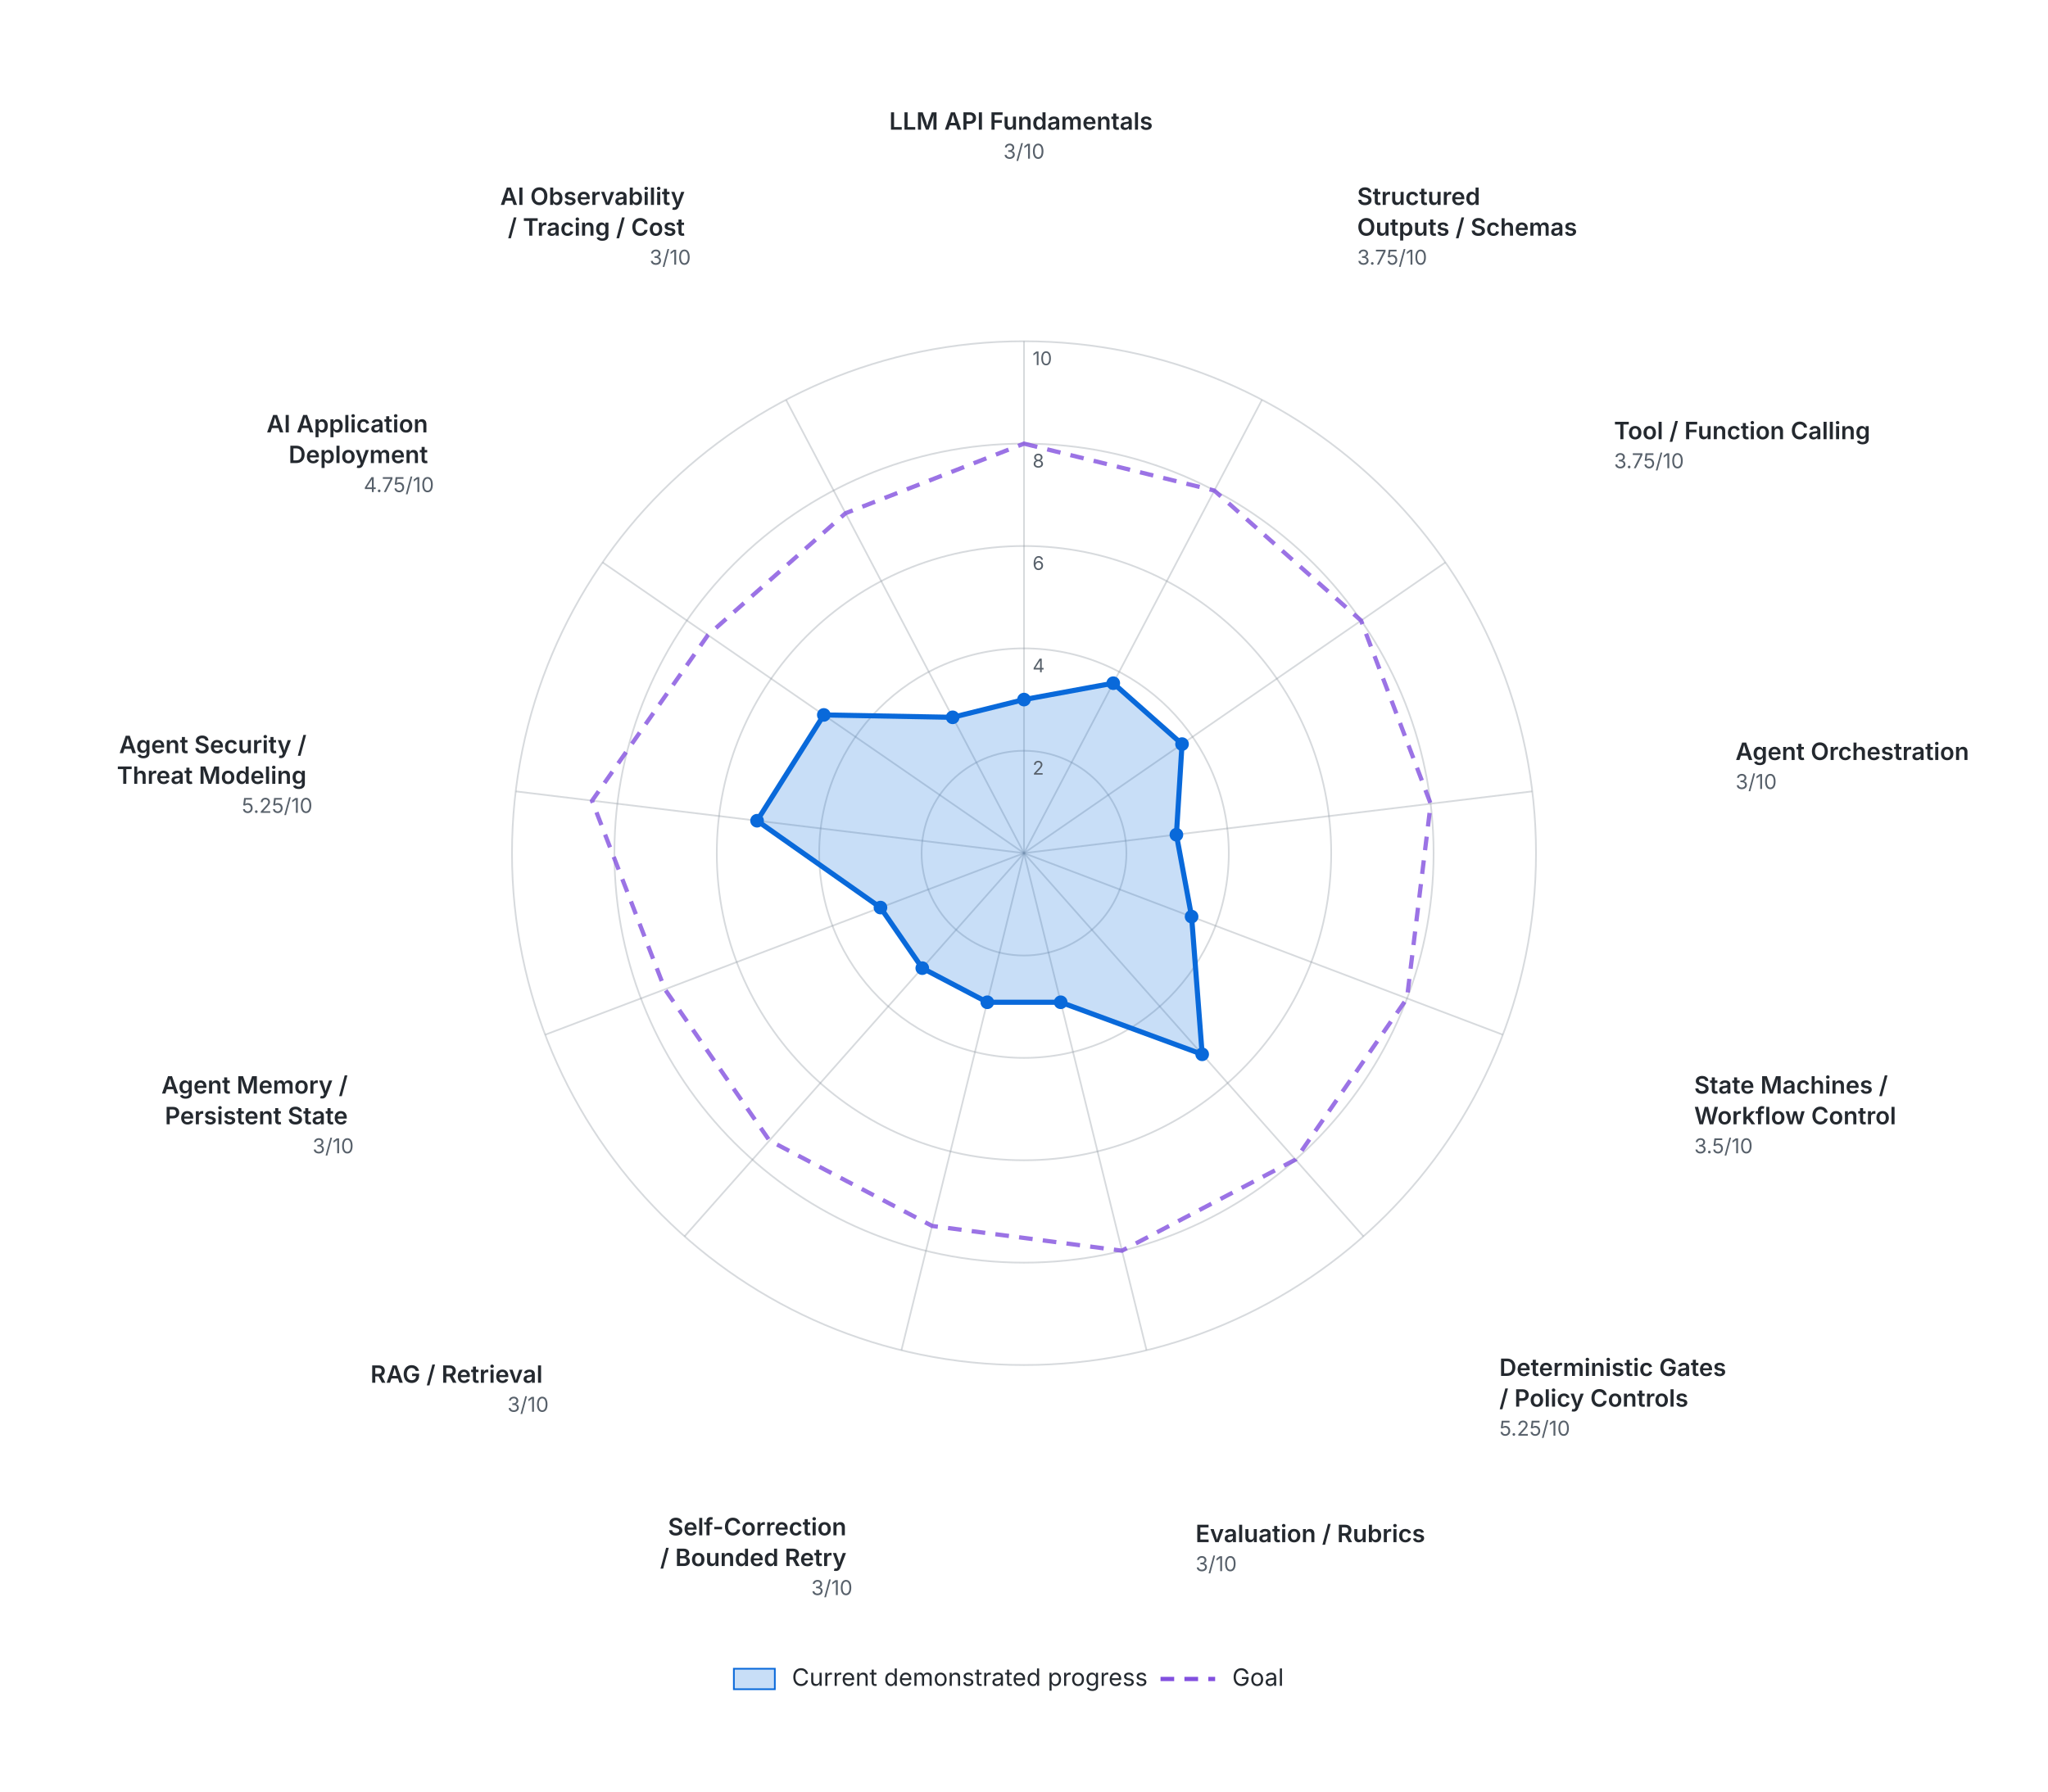
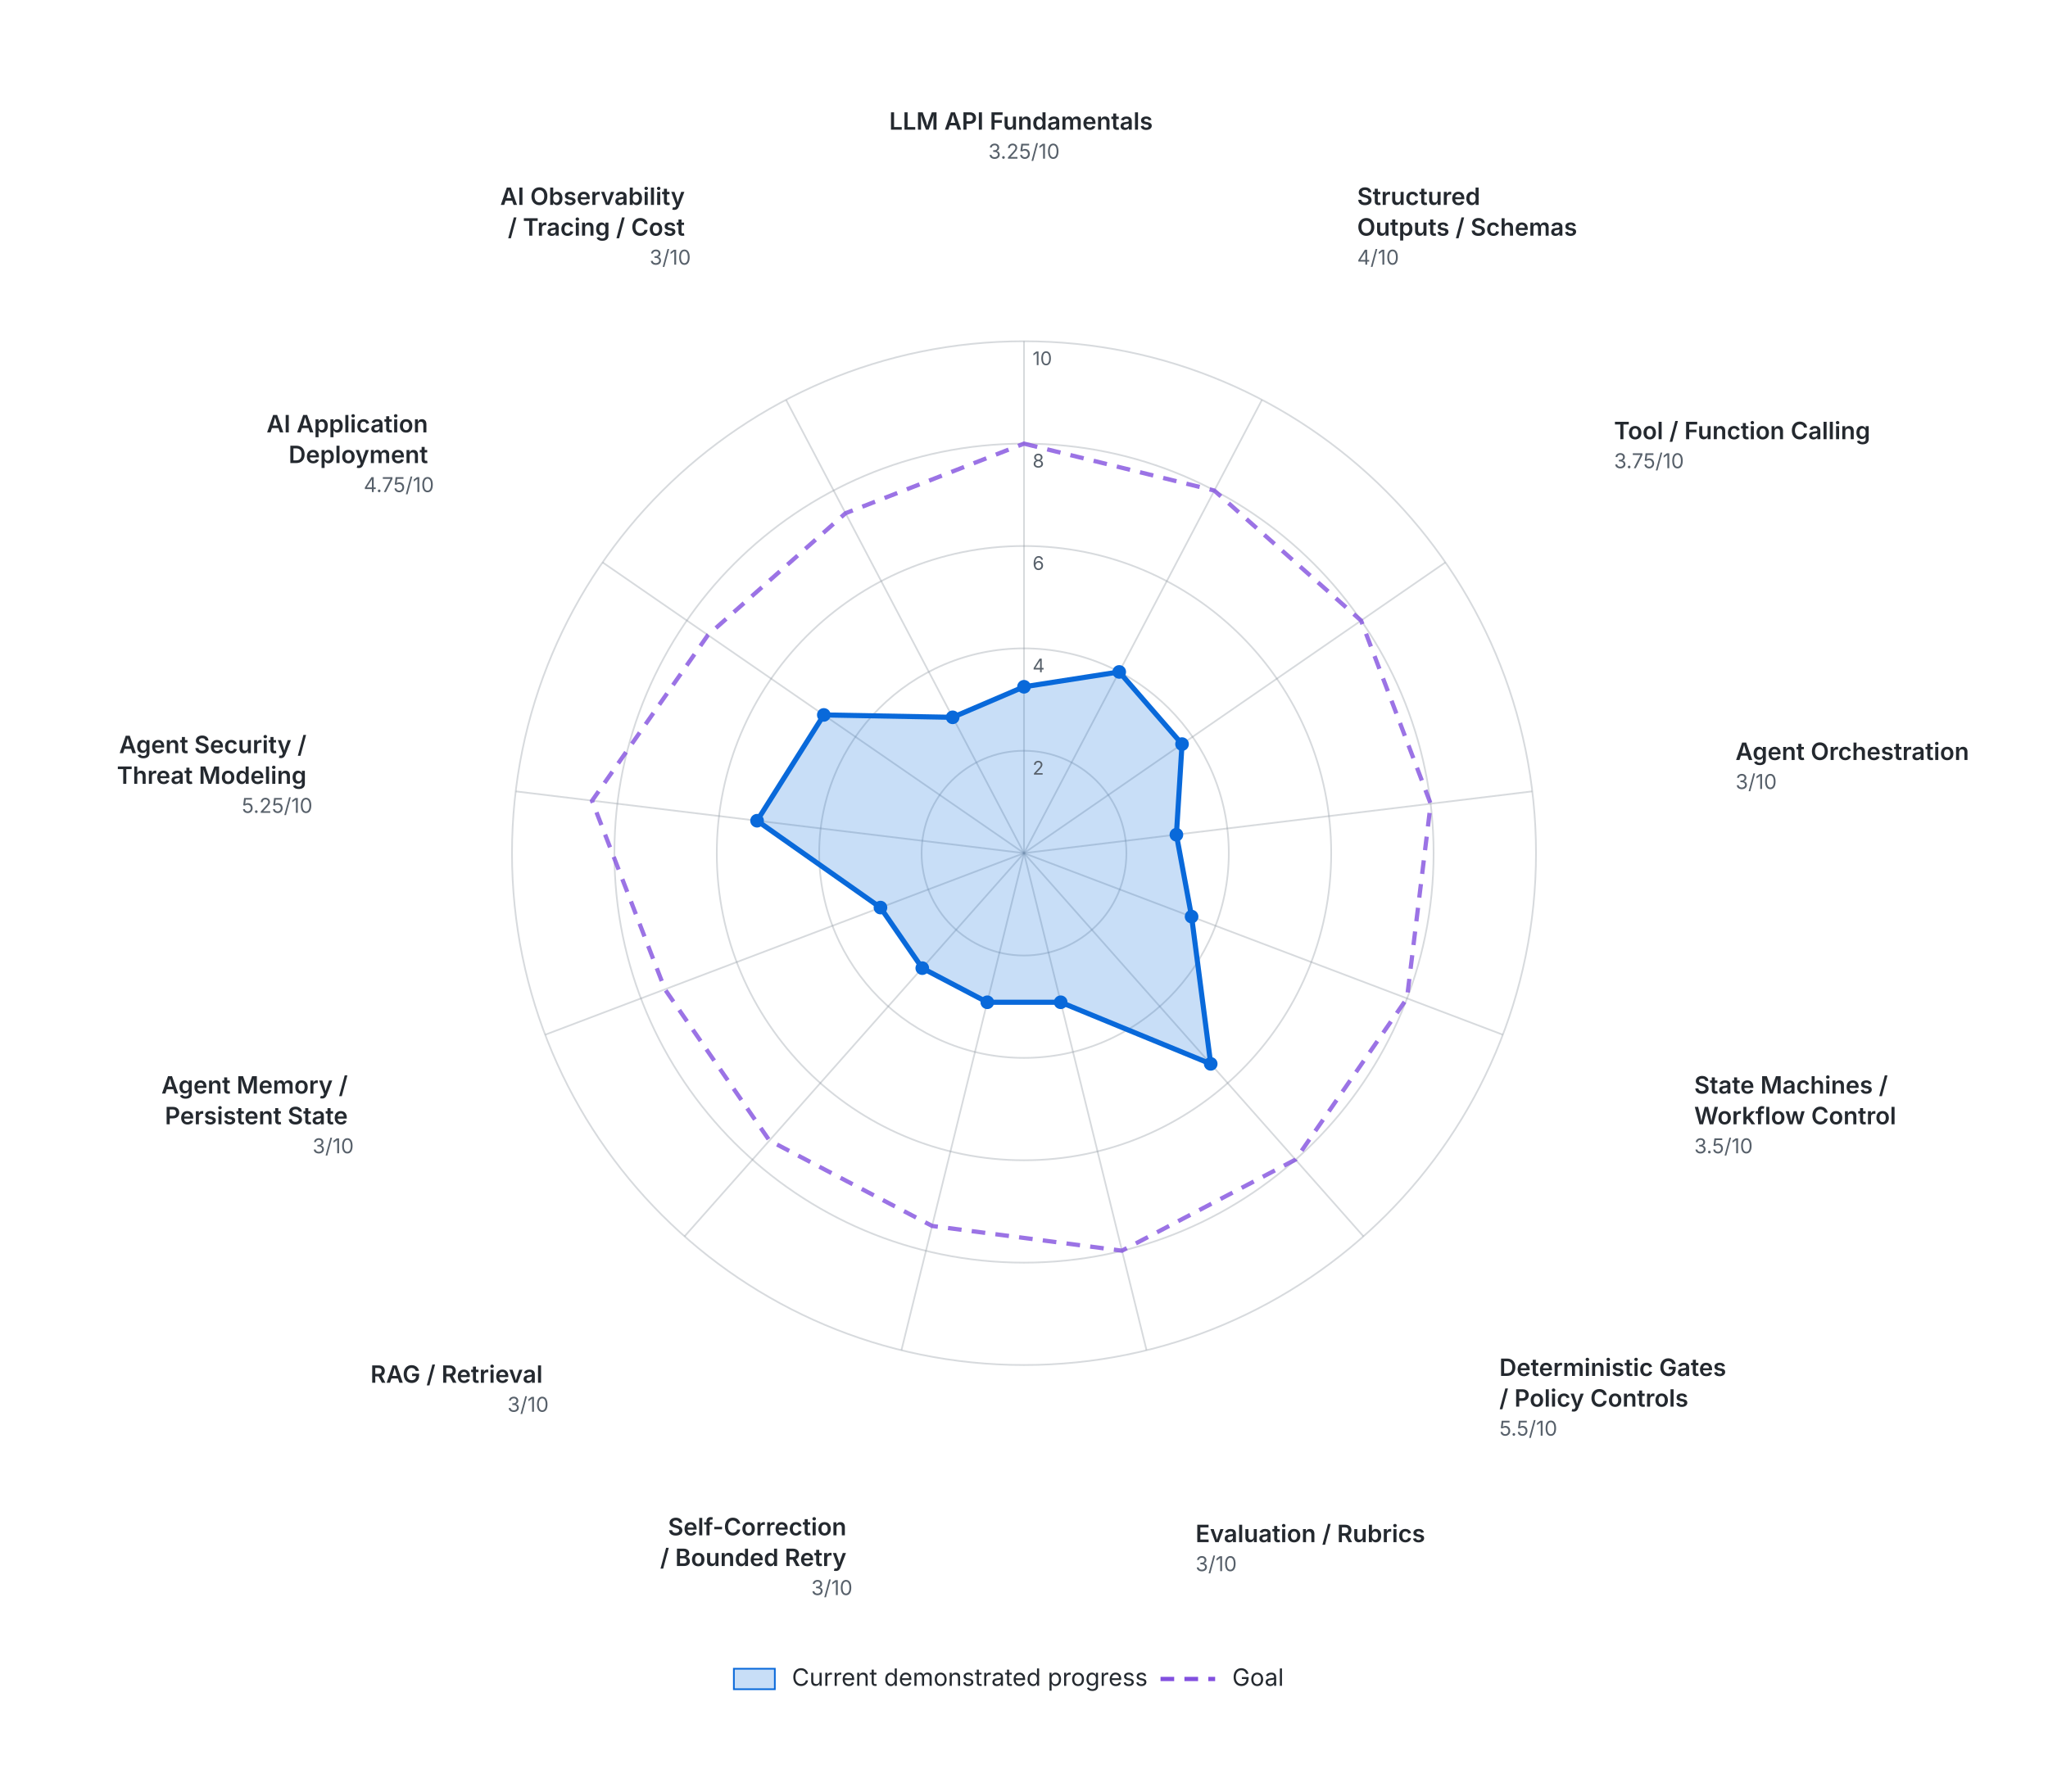
<svg xmlns="http://www.w3.org/2000/svg" width="1200" height="1050" viewBox="0 0 1200 1050" role="img" aria-labelledby="title desc">
  <style>
.grid{fill:none;stroke:#8c959f;stroke-width:1;opacity:.35} .goal{fill:none;stroke:#8250df;stroke-width:2.5;stroke-dasharray:8 6;opacity:.8}
.current{fill:#0969da;fill-opacity:.22;stroke:#0969da;stroke-width:3} .dot{fill:#0969da}
.label{font-family:-apple-system,BlinkMacSystemFont,"Segoe UI",sans-serif;font-size:14px;font-weight:600;fill:#24292f}
.score{font-size:12px;font-weight:400;fill:#57606a} .legend{font-family:-apple-system,BlinkMacSystemFont,"Segoe UI",sans-serif;font-size:14px;fill:#24292f}
.ring-label{font-family:-apple-system,BlinkMacSystemFont,"Segoe UI",sans-serif;font-size:11px;fill:#57606a}
@media (prefers-color-scheme:dark){.label,.legend{fill:#f0f6fc} .score,.ring-label{fill:#8c959f} .current{fill:#58a6ff;stroke:#58a6ff} .dot{fill:#58a6ff} .goal{stroke:#a371f7}}
</style>
  <circle class="grid" cx="600" cy="500" r="60.0" />
  <circle class="grid" cx="600" cy="500" r="120.0" />
  <circle class="grid" cx="600" cy="500" r="180.0" />
  <circle class="grid" cx="600" cy="500" r="240.0" />
  <circle class="grid" cx="600" cy="500" r="300.0" />
  <line class="grid" x1="600" y1="500" x2="600.0" y2="200.0" />
  <line class="grid" x1="600" y1="500" x2="739.4" y2="234.4" />
  <line class="grid" x1="600" y1="500" x2="846.9" y2="329.6" />
  <line class="grid" x1="600" y1="500" x2="897.8" y2="463.8" />
  <line class="grid" x1="600" y1="500" x2="880.5" y2="606.4" />
  <line class="grid" x1="600" y1="500" x2="798.9" y2="724.6" />
  <line class="grid" x1="600" y1="500" x2="671.8" y2="791.3" />
  <line class="grid" x1="600" y1="500" x2="528.2" y2="791.3" />
  <line class="grid" x1="600" y1="500" x2="401.1" y2="724.6" />
  <line class="grid" x1="600" y1="500" x2="319.5" y2="606.4" />
  <line class="grid" x1="600" y1="500" x2="302.2" y2="463.8" />
  <line class="grid" x1="600" y1="500" x2="353.1" y2="329.6" />
  <line class="grid" x1="600" y1="500" x2="460.6" y2="234.4" />
  <polygon class="goal" points="600.0,260.0 711.5,287.5 797.5,363.7 838.3,471.1 824.4,585.1 759.1,679.6 657.4,733.0 546.2,718.5 450.8,668.4 389.6,579.8 346.9,469.3 414.8,372.2 495.4,300.8" />
-   <polygon class="current" points="600.0,410.0 652.3,400.4 692.6,436.1 689.3,489.2 698.2,537.2 704.4,617.9 621.5,587.4 578.5,587.4 540.4,567.4 515.9,531.9 443.6,481.0 482.7,419.0 558.2,420.4" />
-   <circle class="dot" cx="600.0" cy="410.0" r="4" />
-   <circle class="dot" cx="652.3" cy="400.4" r="4" />
+   <polygon class="current" points="600.0,402.5 655.8,393.8 692.6,436.1 689.3,489.2 698.2,537.2 709.4,623.5 621.5,587.4 578.5,587.4 540.4,567.4 515.9,531.9 443.6,481.0 482.7,419.0 558.2,420.4" />
+   <circle class="dot" cx="600.0" cy="402.5" r="4" />
+   <circle class="dot" cx="655.8" cy="393.8" r="4" />
  <circle class="dot" cx="692.6" cy="436.1" r="4" />
  <circle class="dot" cx="689.3" cy="489.2" r="4" />
  <circle class="dot" cx="698.2" cy="537.2" r="4" />
-   <circle class="dot" cx="704.4" cy="617.9" r="4" />
+   <circle class="dot" cx="709.4" cy="623.5" r="4" />
  <circle class="dot" cx="621.5" cy="587.4" r="4" />
  <circle class="dot" cx="578.5" cy="587.4" r="4" />
  <circle class="dot" cx="540.4" cy="567.4" r="4" />
  <circle class="dot" cx="515.9" cy="531.9" r="4" />
  <circle class="dot" cx="443.6" cy="481.0" r="4" />
  <circle class="dot" cx="482.7" cy="419.0" r="4" />
  <circle class="dot" cx="558.2" cy="420.4" r="4" />
  <text class="label" x="600.0" y="76.0" text-anchor="middle">
    <tspan x="600.0">LLM API Fundamentals</tspan>
-     <tspan class="score" x="600.0" dy="17">3/10</tspan>
+     <tspan class="score" x="600.0" dy="17">3.25/10</tspan>
  </text>
  <text class="label" x="795.2" y="120.1" text-anchor="start">
    <tspan x="795.2" dy="0">Structured</tspan>
    <tspan x="795.2" dy="18">Outputs / Schemas</tspan>
-     <tspan class="score" x="795.2" dy="17">3.75/10</tspan>
+     <tspan class="score" x="795.2" dy="17">4/10</tspan>
  </text>
  <text class="label" x="945.7" y="257.4" text-anchor="start">
    <tspan x="945.7">Tool / Function Calling</tspan>
    <tspan class="score" x="945.7" dy="17">3.75/10</tspan>
  </text>
  <text class="label" x="1016.9" y="445.4" text-anchor="start">
    <tspan x="1016.9">Agent Orchestration</tspan>
    <tspan class="score" x="1016.9" dy="17">3/10</tspan>
  </text>
  <text class="label" x="992.7" y="640.9" text-anchor="start">
    <tspan x="992.7" dy="0">State Machines /</tspan>
    <tspan x="992.7" dy="18">Workflow Control</tspan>
    <tspan class="score" x="992.7" dy="17">3.5/10</tspan>
  </text>
  <text class="label" x="878.5" y="806.4" text-anchor="start">
    <tspan x="878.5" dy="0">Deterministic Gates</tspan>
    <tspan x="878.5" dy="18">/ Policy Controls</tspan>
-     <tspan class="score" x="878.5" dy="17">5.25/10</tspan>
+     <tspan class="score" x="878.5" dy="17">5.5/10</tspan>
  </text>
  <text class="label" x="700.5" y="903.8" text-anchor="start">
    <tspan x="700.5">Evaluation / Rubrics</tspan>
    <tspan class="score" x="700.5" dy="17">3/10</tspan>
  </text>
  <text class="label" x="499.5" y="899.8" text-anchor="end">
    <tspan x="499.5" dy="0">Self-Correction</tspan>
    <tspan x="499.5" dy="18">/ Bounded Retry</tspan>
    <tspan class="score" x="499.5" dy="17">3/10</tspan>
  </text>
  <text class="label" x="321.5" y="810.4" text-anchor="end">
    <tspan x="321.5">RAG / Retrieval</tspan>
    <tspan class="score" x="321.5" dy="17">3/10</tspan>
  </text>
  <text class="label" x="207.3" y="640.9" text-anchor="end">
    <tspan x="207.3" dy="0">Agent Memory /</tspan>
    <tspan x="207.3" dy="18">Persistent State</tspan>
    <tspan class="score" x="207.3" dy="17">3/10</tspan>
  </text>
  <text class="label" x="183.1" y="441.4" text-anchor="end">
    <tspan x="183.1" dy="0">Agent Security /</tspan>
    <tspan x="183.1" dy="18">Threat Modeling</tspan>
    <tspan class="score" x="183.1" dy="17">5.25/10</tspan>
  </text>
  <text class="label" x="254.3" y="253.4" text-anchor="end">
    <tspan x="254.3" dy="0">AI Application</tspan>
    <tspan x="254.3" dy="18">Deployment</tspan>
    <tspan class="score" x="254.3" dy="17">4.75/10</tspan>
  </text>
  <text class="label" x="404.8" y="120.1" text-anchor="end">
    <tspan x="404.8" dy="0">AI Observability</tspan>
    <tspan x="404.8" dy="18">/ Tracing / Cost</tspan>
    <tspan class="score" x="404.8" dy="17">3/10</tspan>
  </text>
  <text class="ring-label" x="605" y="454.0">2</text>
  <text class="ring-label" x="605" y="394.0">4</text>
  <text class="ring-label" x="605" y="334.0">6</text>
  <text class="ring-label" x="605" y="274.0">8</text>
  <text class="ring-label" x="605" y="214.0">10</text>
  <g transform="translate(430,990)">
    <rect x="0" y="-12" width="24" height="12" fill="#0969da" fill-opacity=".22" stroke="#0969da" />
    <text class="legend" x="34" y="-2">Current demonstrated progress</text>
    <line x1="250" y1="-6" x2="282" y2="-6" stroke="#8250df" stroke-width="2.5" stroke-dasharray="8 6" />
    <text class="legend" x="292" y="-2">Goal</text>
  </g>
</svg>
